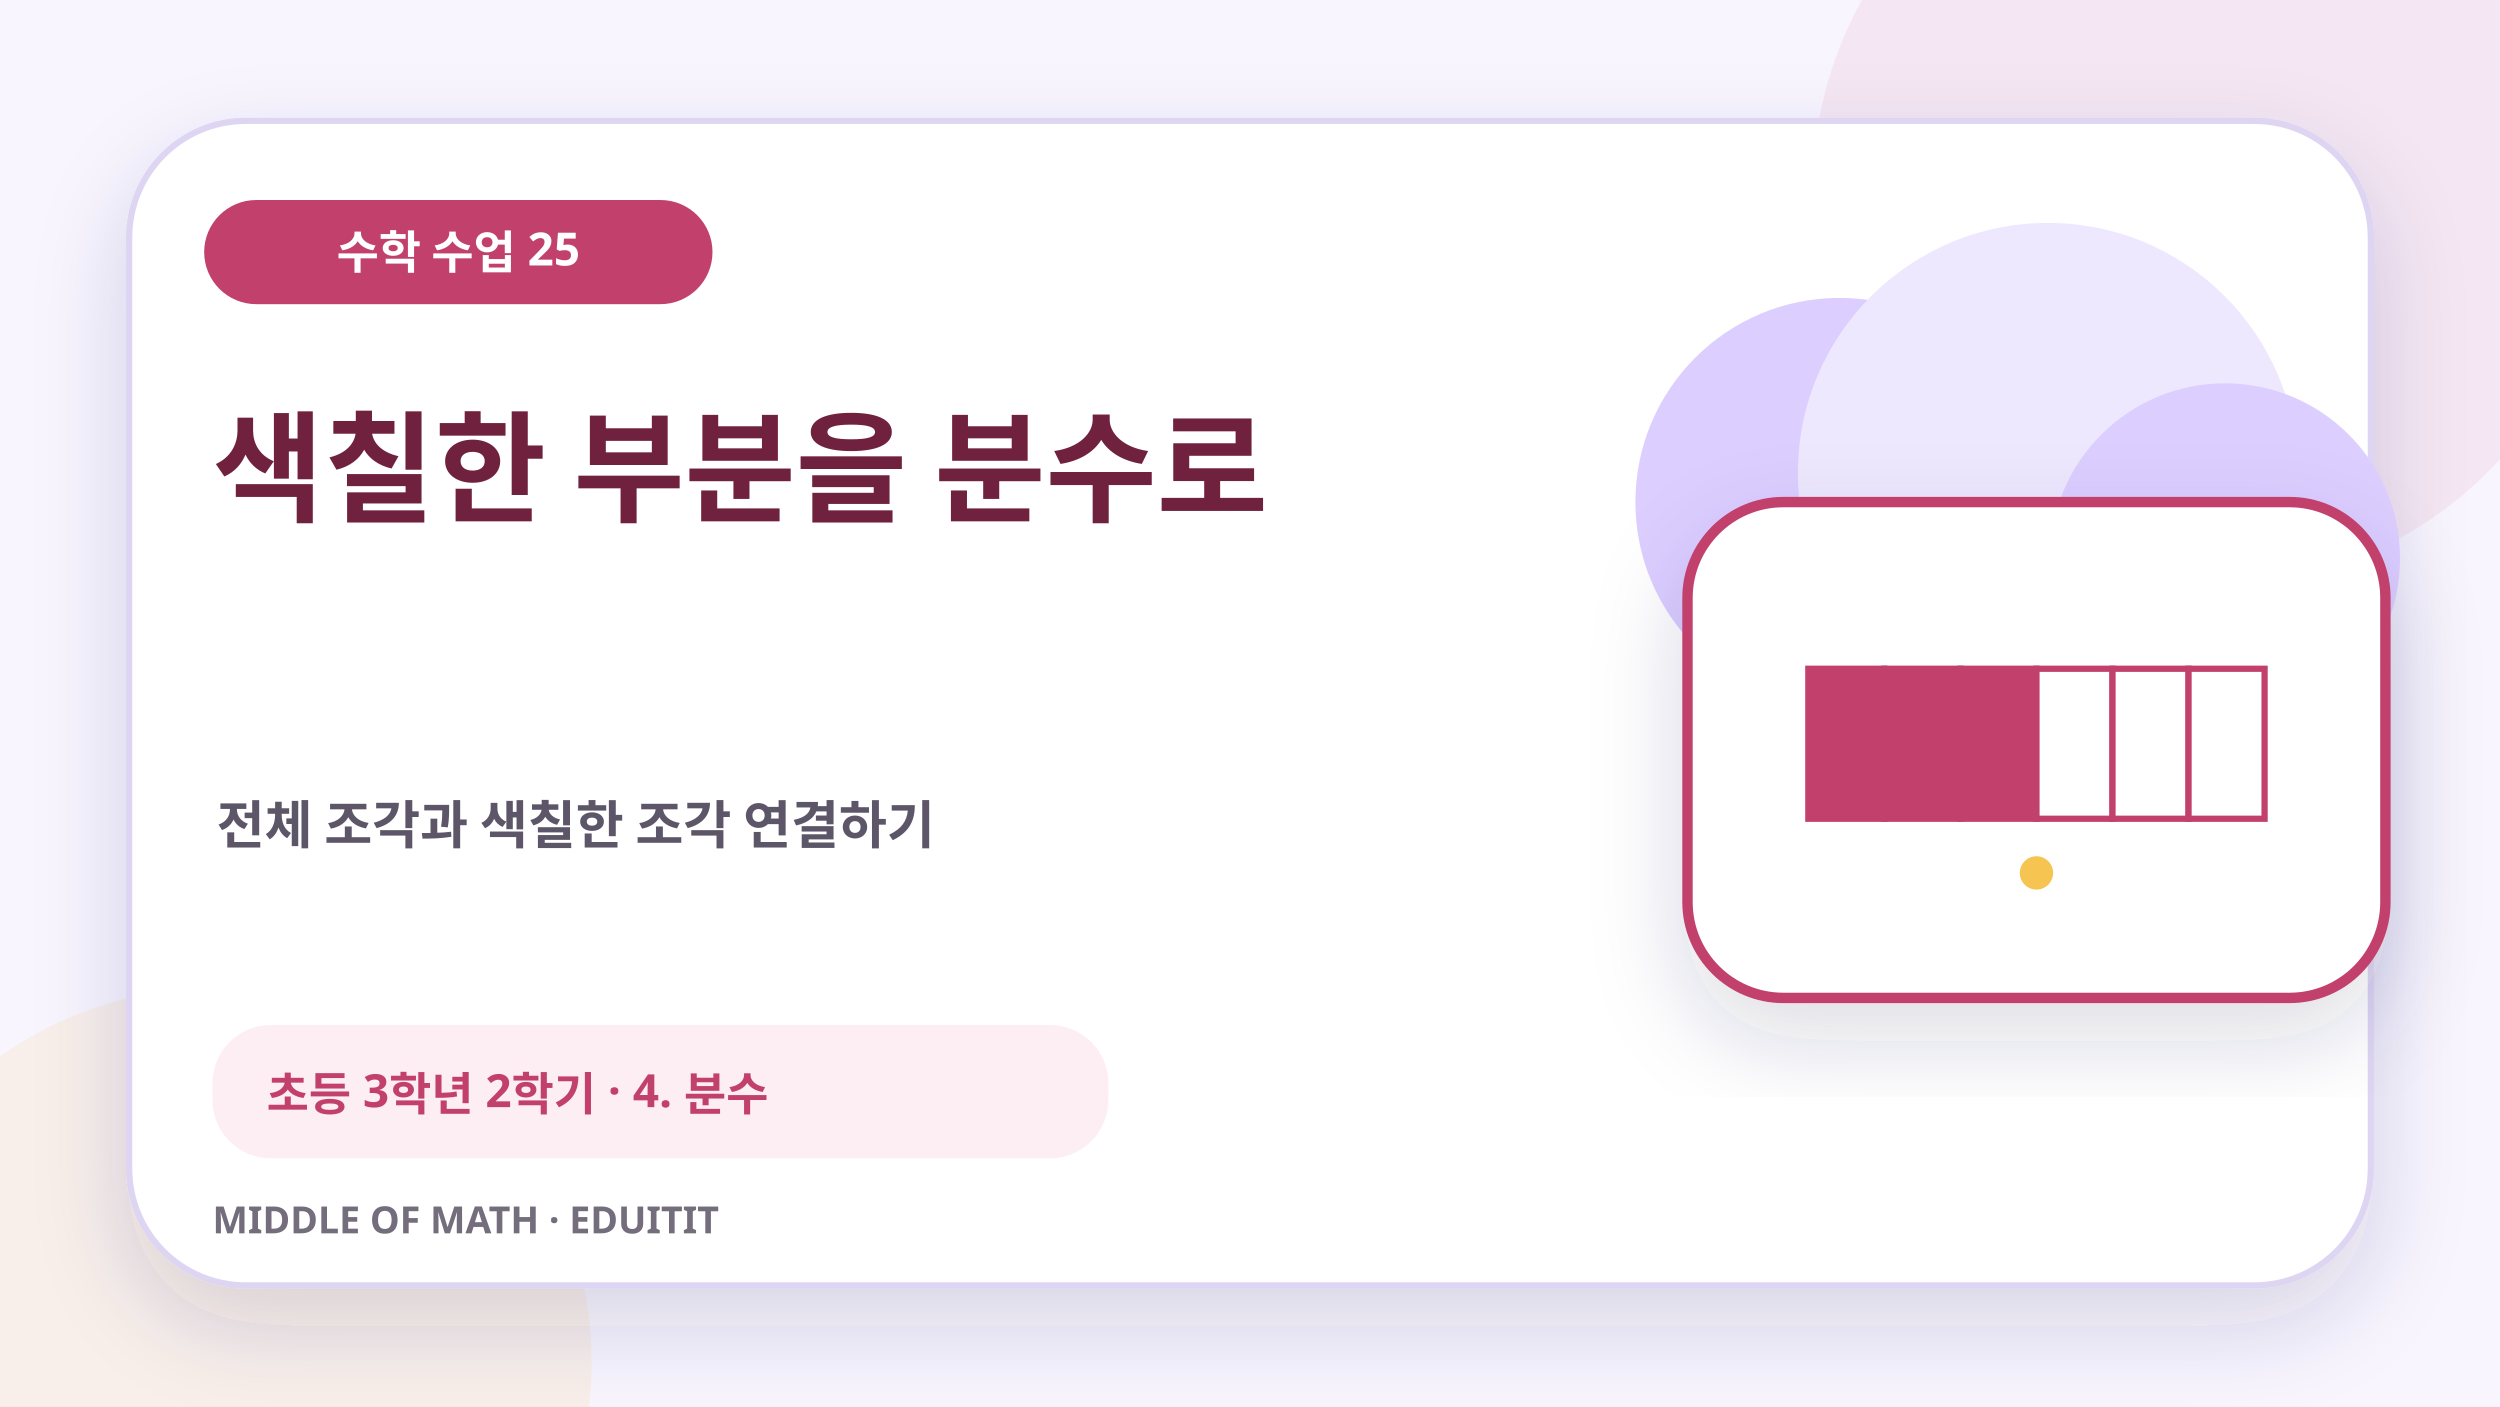
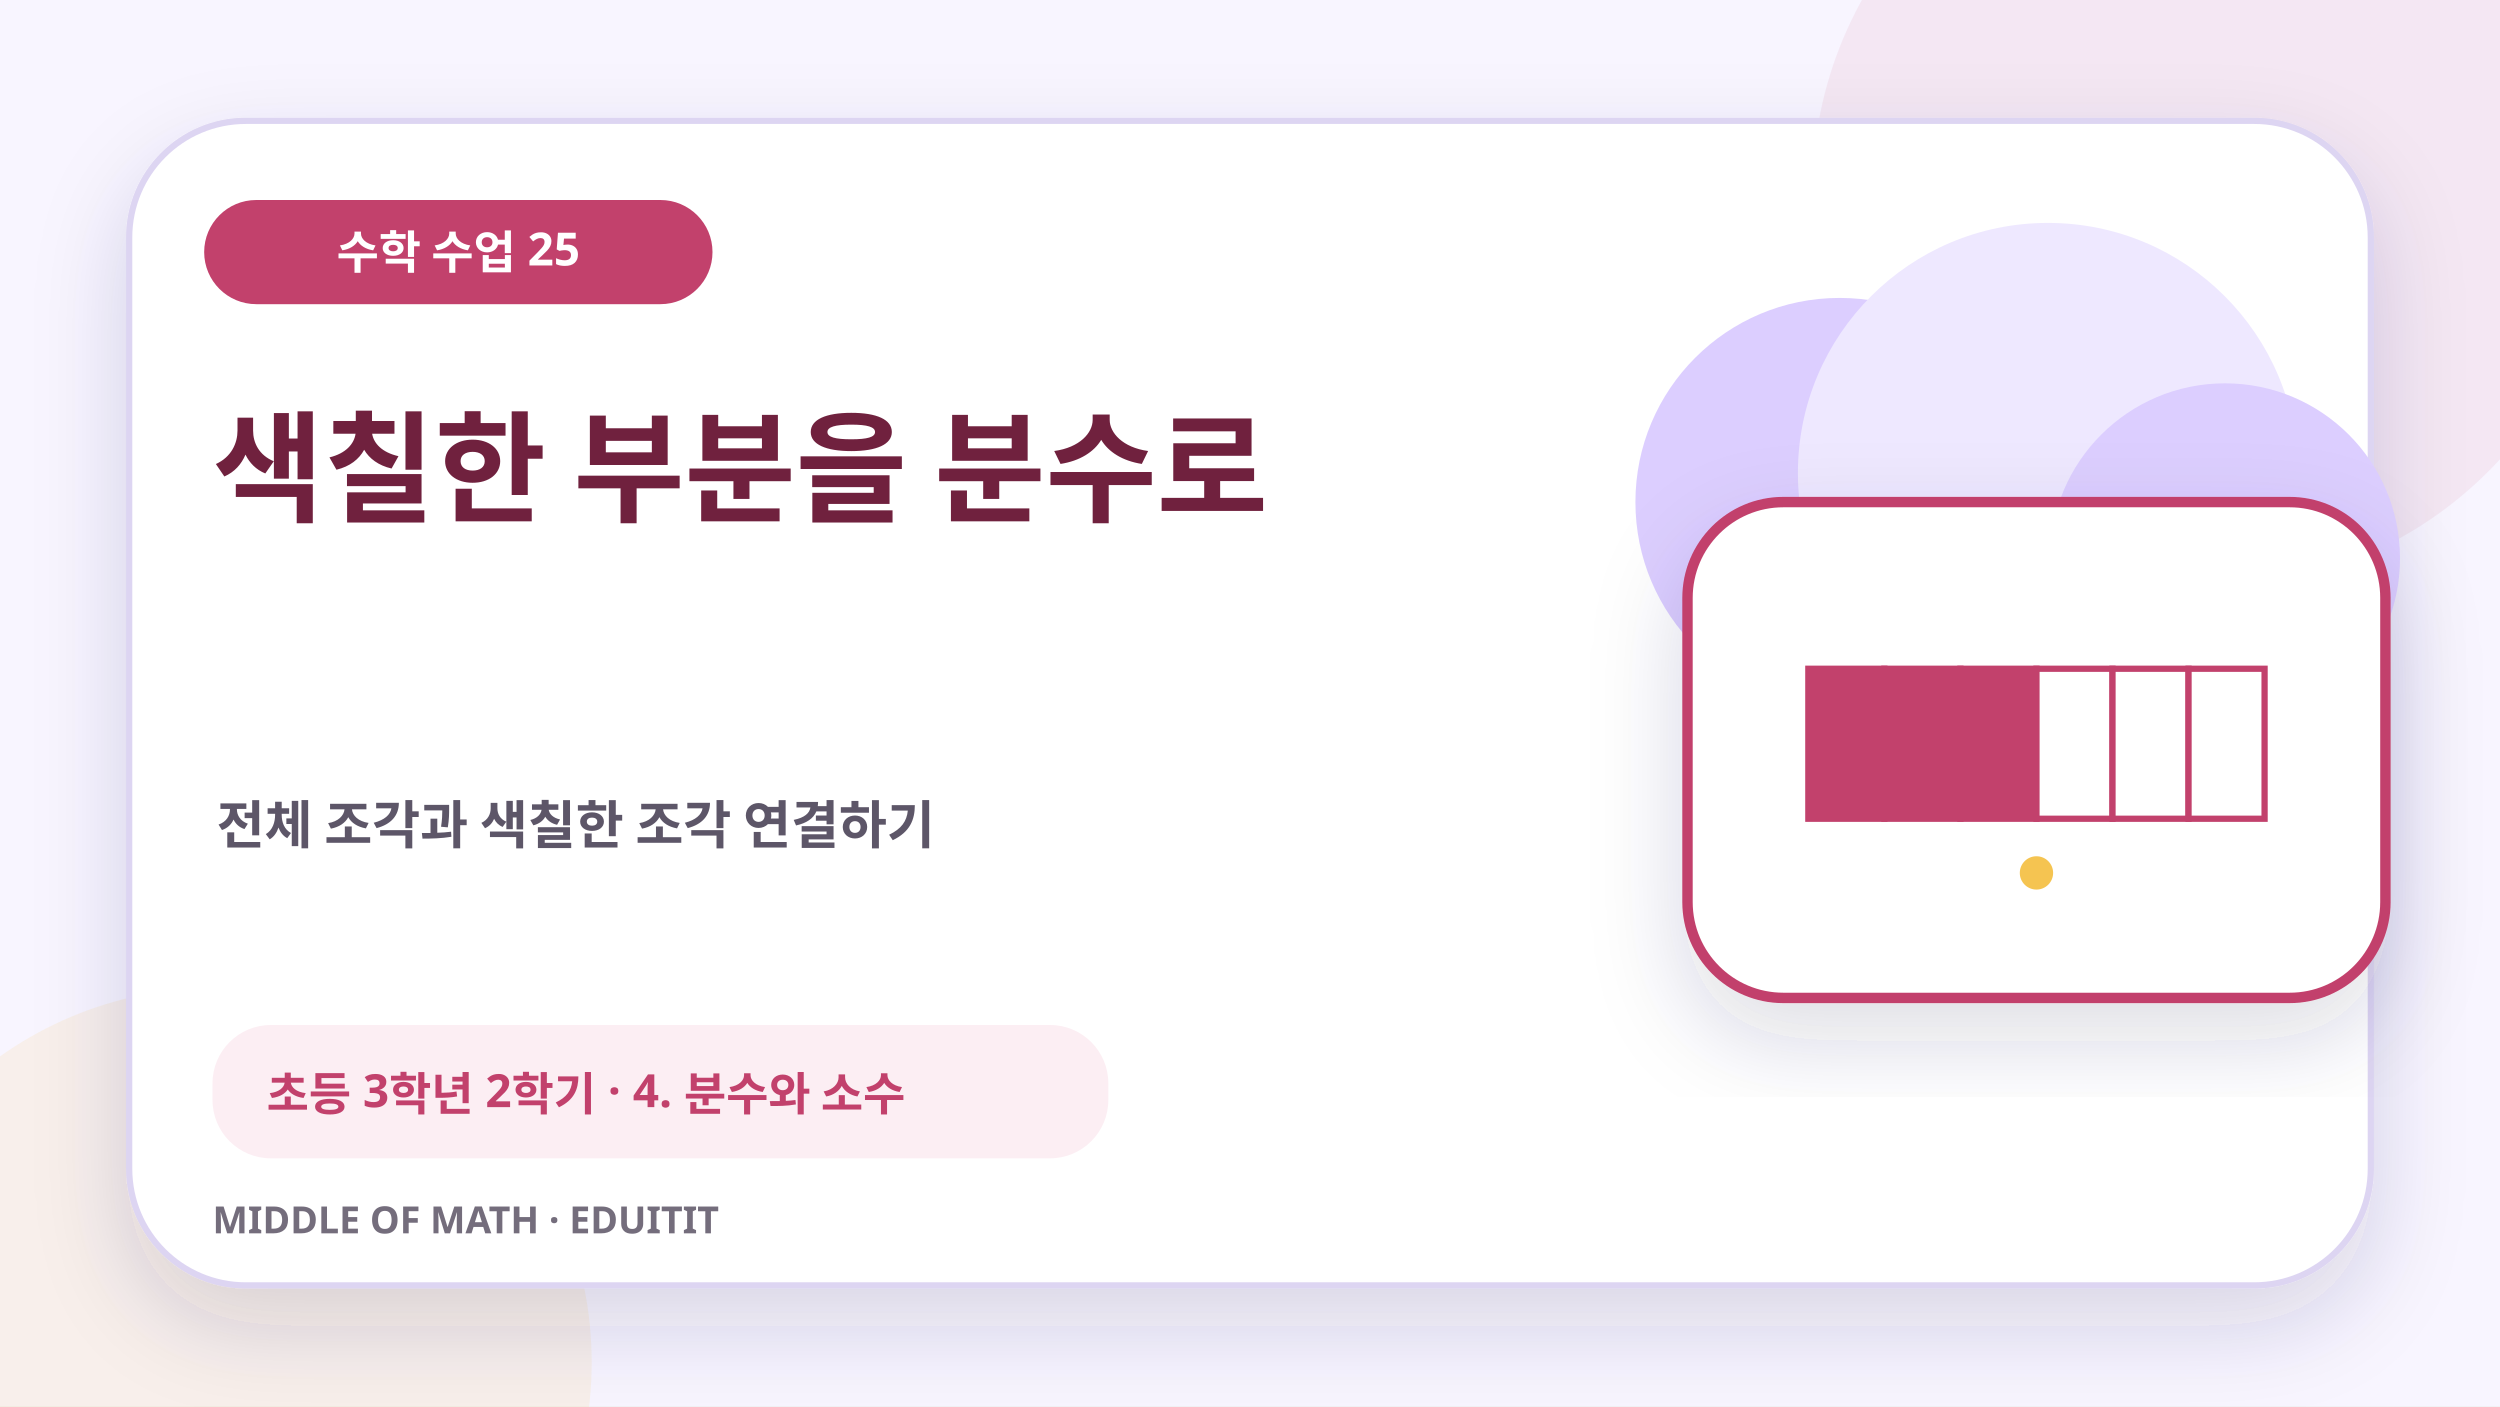
<svg xmlns="http://www.w3.org/2000/svg" width="1200" height="675" viewBox="0 0 1200 675" role="img" aria-label="색칠한 부분을 분수로 대표 이미지">
  <defs>
    <filter id="shadow" x="-20%" y="-20%" width="140%" height="140%">
      <feDropShadow dx="0" dy="18" stdDeviation="22" flood-color="#33245A" flood-opacity=".16" />
    </filter>
  </defs>
  <rect width="1200" height="675" fill="#F8F5FF" />
  <circle cx="1060" cy="92" r="190" fill="#C2416C" opacity=".08" />
  <circle cx="104" cy="654" r="180" fill="#F5C451" opacity=".12" />
  <rect x="62" y="58" width="1076" height="559" rx="56" fill="#FFFFFF" stroke="#DDD5F2" stroke-width="3" filter="url(#shadow)" />
  <rect x="98" y="96" width="244" height="50" rx="25" fill="#C2416C" />
  <text x="220" y="129" font-family="Apple SD Gothic Neo, sans-serif" font-size="22" font-weight="850" text-anchor="middle" fill="#FFFFFF">수학 수업 25</text>
  <text x="102" y="246" font-family="Apple SD Gothic Neo, Noto Sans KR, sans-serif" font-size="58" font-weight="900" fill="#70213E" text-anchor="start" class="">
    <tspan x="102" dy="0">색칠한 부분을 분수로</tspan>
  </text>
  <text x="104" y="405" font-family="Apple SD Gothic Neo, Noto Sans KR, sans-serif" font-size="25" font-weight="650" fill="#5D5668" text-anchor="start" class="">
    <tspan x="104" dy="0">전체 조각과 색칠한 조각 연결하기</tspan>
  </text>
  <rect x="102" y="492" width="430" height="64" rx="28" fill="#FCEEF3" />
-   <text x="128" y="533" font-family="Apple SD Gothic Neo, sans-serif" font-size="22" font-weight="800" fill="#C2416C">초등 3학년 2학기 · 4. 분수</text>
+   <text x="128" y="533" font-family="Apple SD Gothic Neo, sans-serif" font-size="22" font-weight="800" fill="#C2416C">초등 3학년 2학기 · 4. 분수와 소수</text>
  <g transform="translate(718 123)">
    <circle cx="165" cy="118" r="98" fill="#DCCEFF" />
    <circle cx="265" cy="104" r="120" fill="#EEE8FF" />
    <circle cx="350" cy="145" r="84" fill="#DCCEFF" />
    <rect x="92" y="118" width="335" height="238" rx="46" fill="#FFFFFF" stroke="#C2416C" stroke-width="5" filter="url(#shadow)" />
    <g aria-label="여섯 칸 중 세 칸이 색칠된 분수 막대">
      <rect x="139" y="168" width="241" height="146" rx="28" fill="#FFFFFF" opacity=".82" />
      <rect x="150" y="198" width="36.5" height="72" fill="#C2416C" stroke="#C2416C" stroke-width="3" />
      <rect x="186.5" y="198" width="36.5" height="72" fill="#C2416C" stroke="#C2416C" stroke-width="3" />
      <rect x="223" y="198" width="36.5" height="72" fill="#C2416C" stroke="#C2416C" stroke-width="3" />
      <rect x="259.5" y="198" width="36.5" height="72" fill="#FFFFFF" stroke="#C2416C" stroke-width="3" />
      <rect x="296" y="198" width="36.5" height="72" fill="#FFFFFF" stroke="#C2416C" stroke-width="3" />
      <rect x="332.5" y="198" width="36.5" height="72" fill="#FFFFFF" stroke="#C2416C" stroke-width="3" />
      <circle cx="259.5" cy="296" r="8" fill="#F5C451" />
    </g>
  </g>
  <text x="102" y="592" font-family="Apple SD Gothic Neo, sans-serif" font-size="18" font-weight="750" fill="#746D7C">MIDDLE OF MATH · EDUITIT</text>
</svg>
